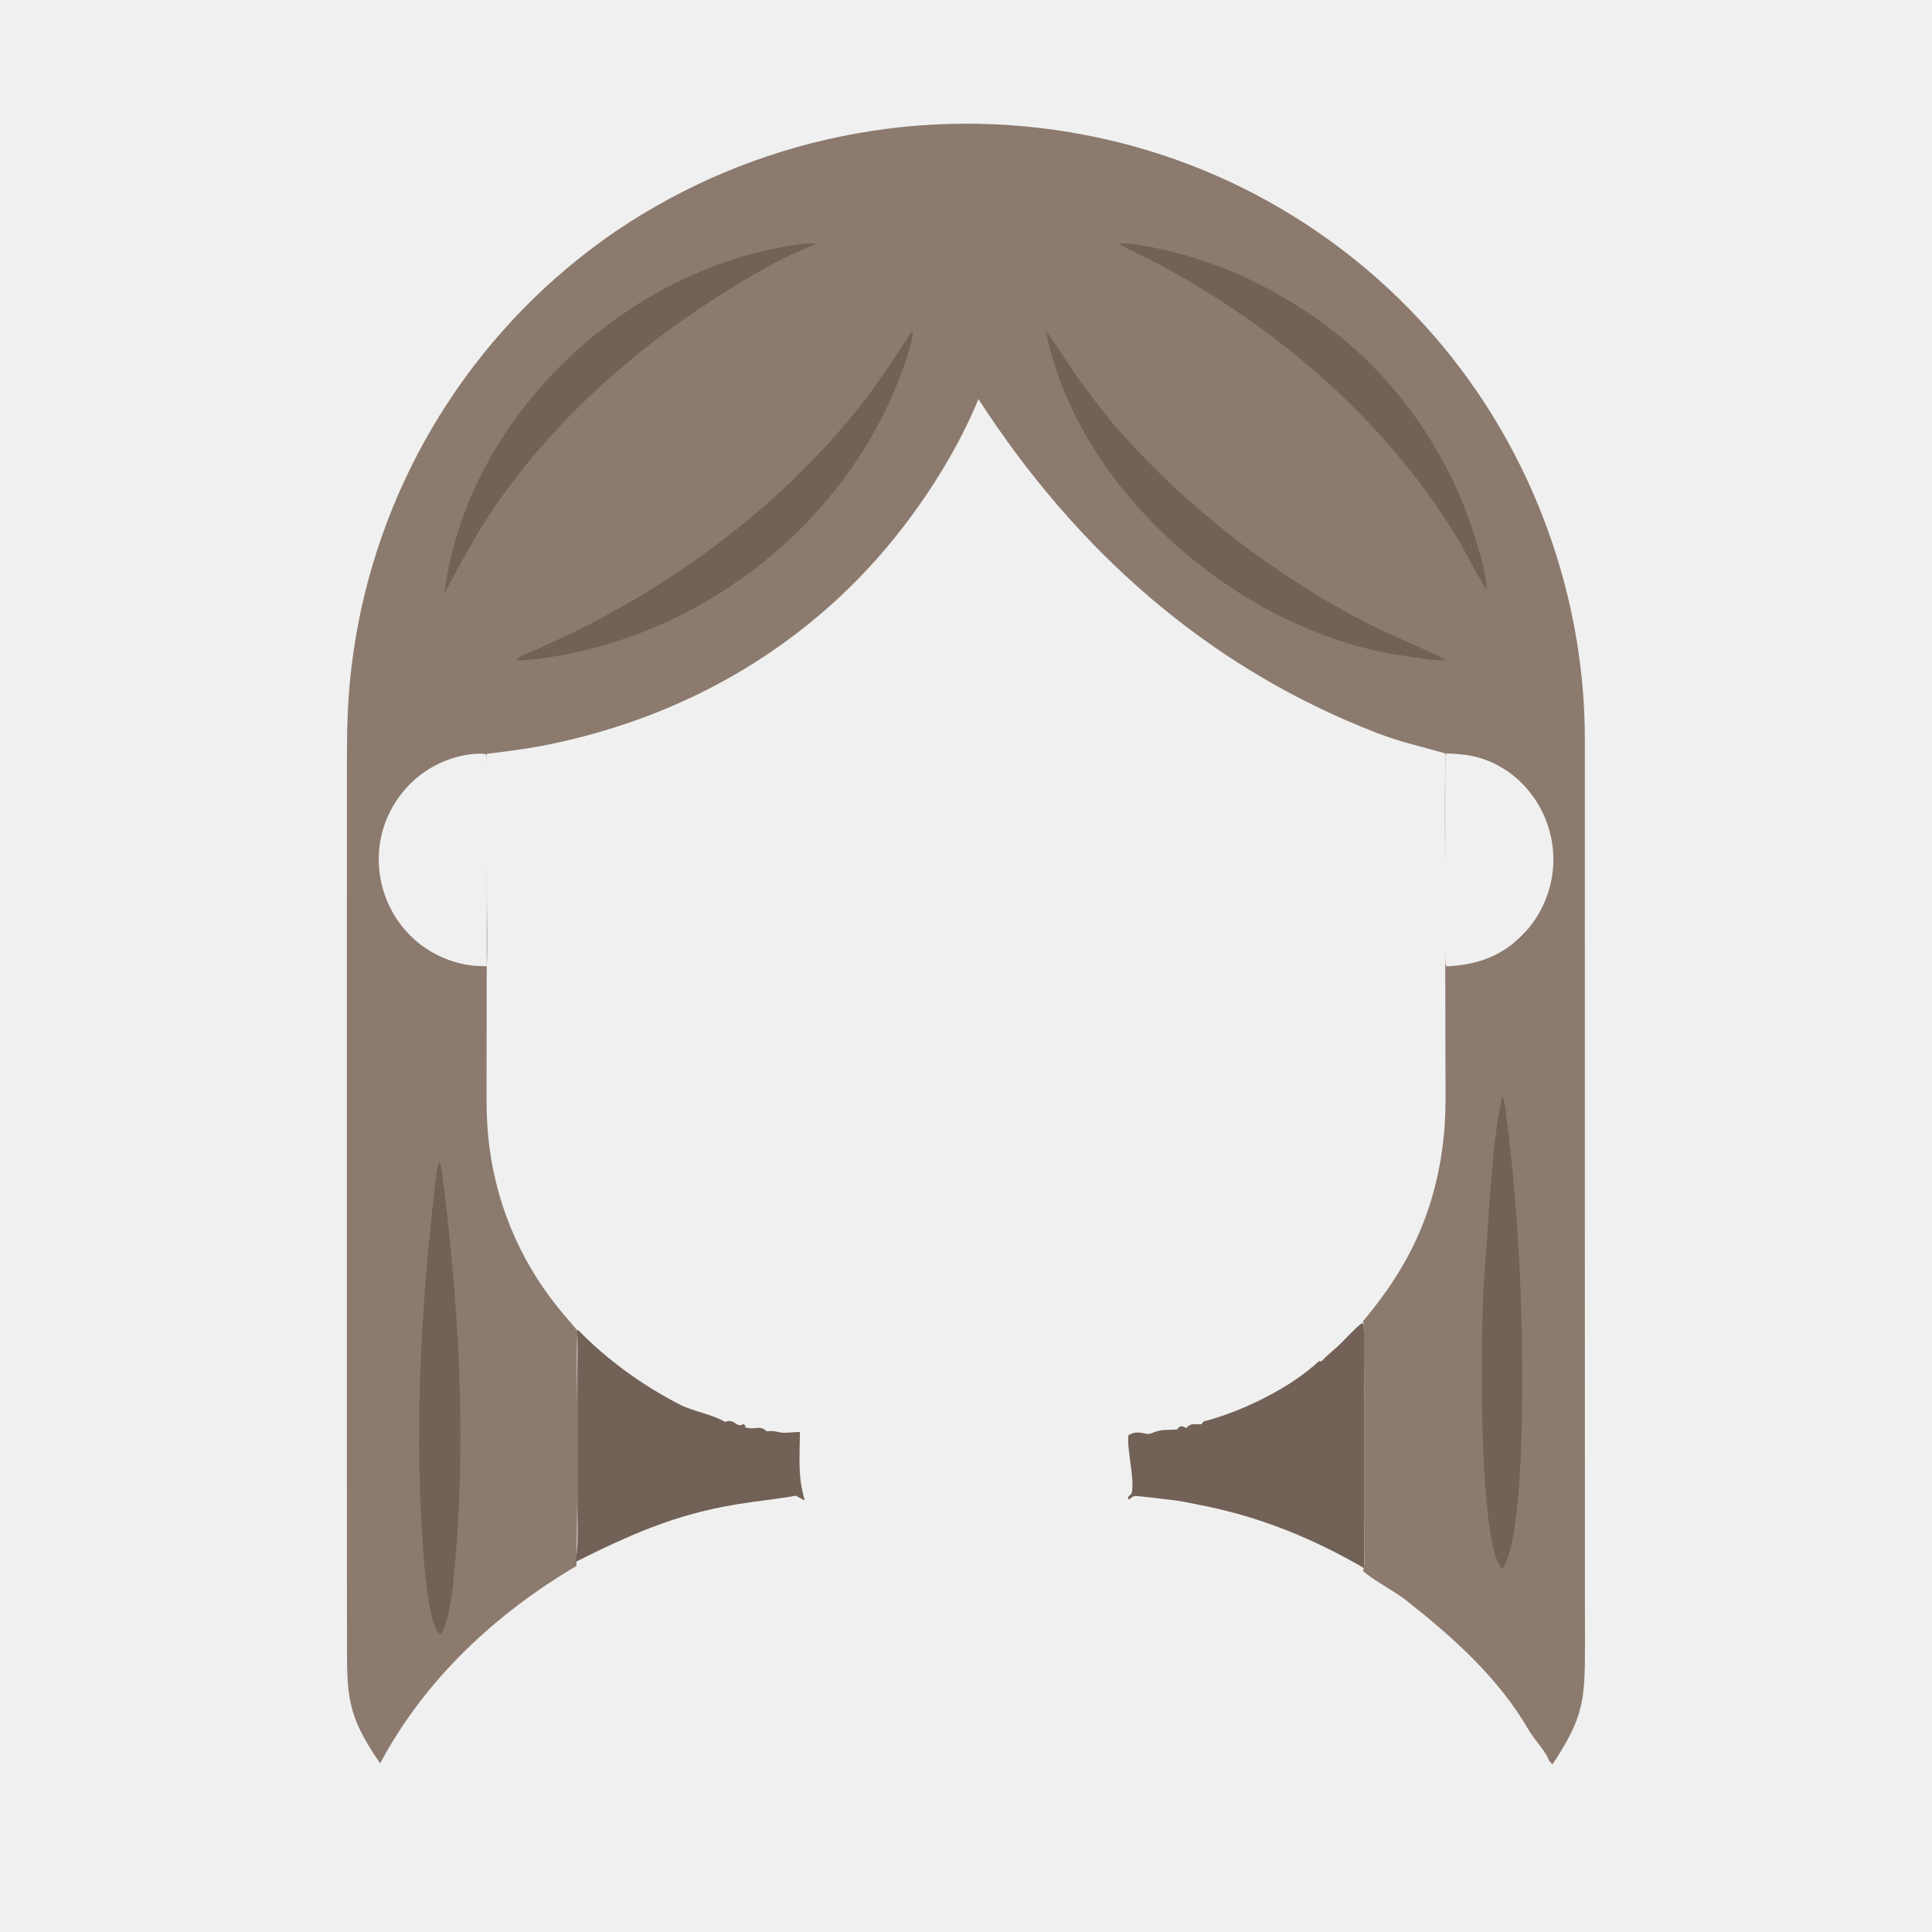
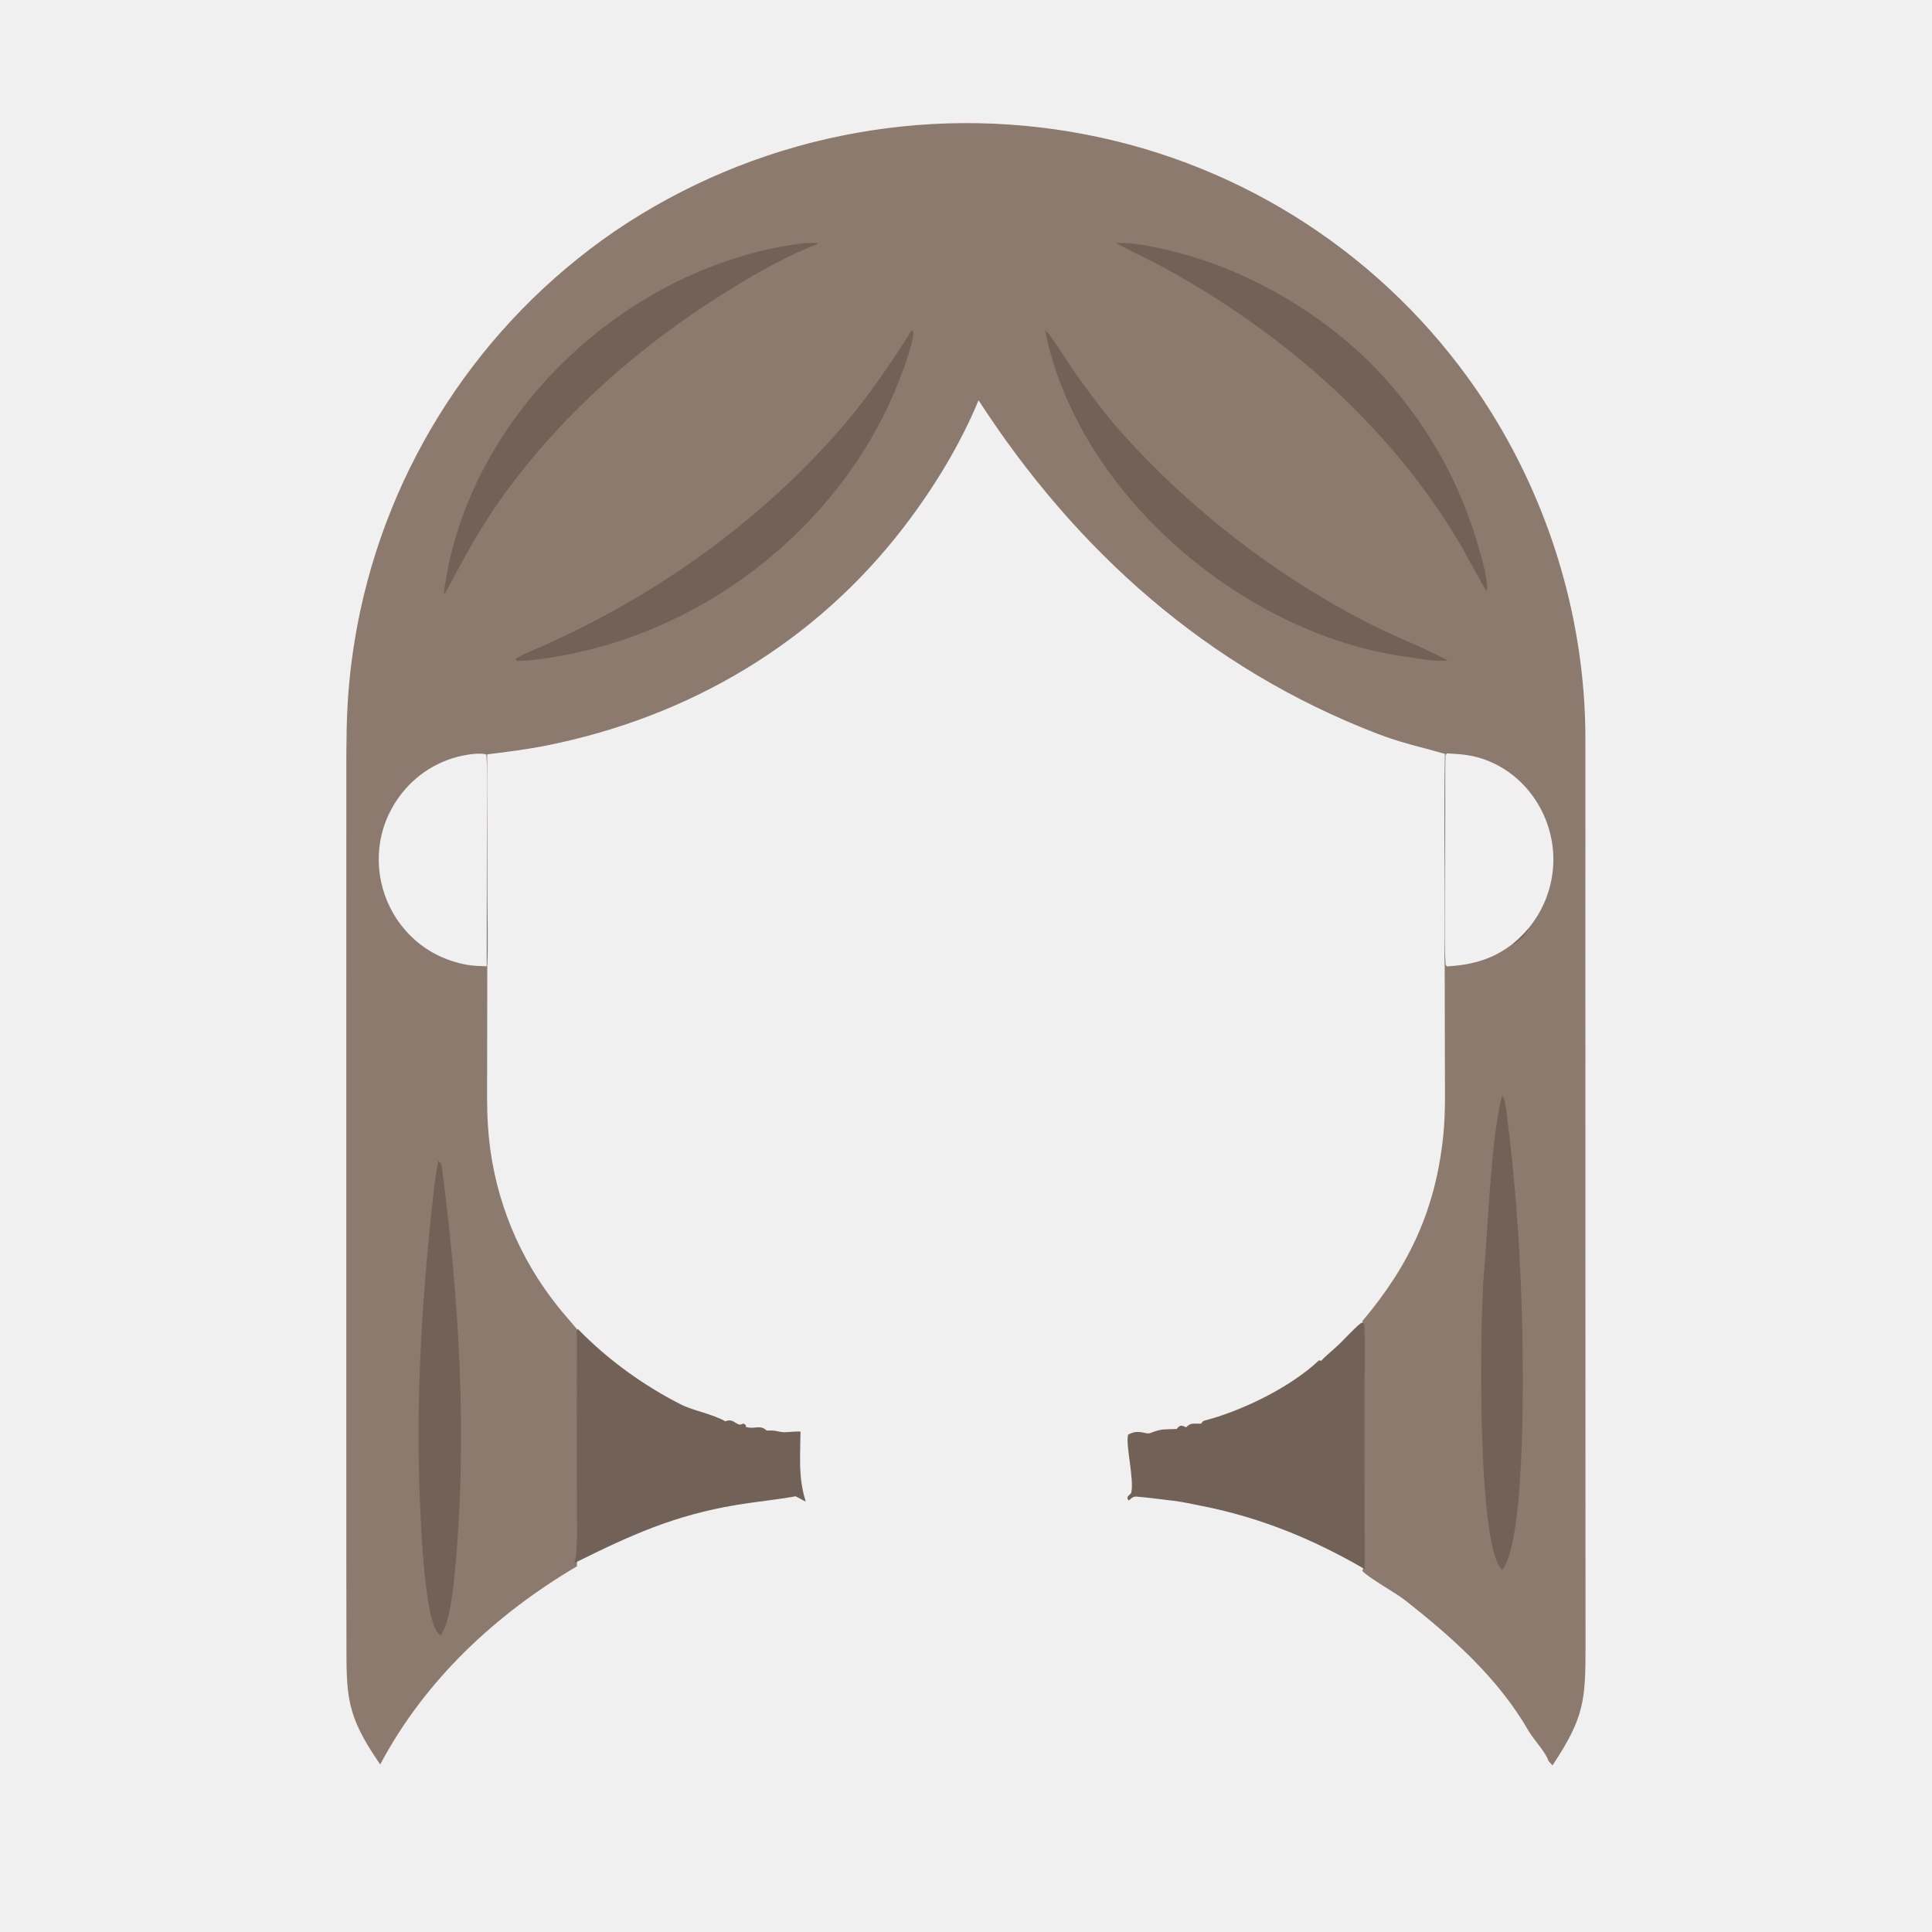
<svg xmlns="http://www.w3.org/2000/svg" version="1.1" viewBox="0 0 2048 2048" width="1024" height="1024">
  <defs>
    <mask id="facehole" maskUnits="userSpaceOnUse" x="0" y="0" width="2048" height="2048">
      <rect x="0" y="0" width="2048" height="2048" fill="white" />
      <path d="M 1533.68 798.613 C 1546.66 799.32 1557.8 799.941 1570.34 803.954 C 1618.2 819.269 1649.18 867.189 1646.49 917.096 C 1644.85 947.316 1631.33 975.662 1608.87 995.951 C 1586.91 1015.66 1562.54 1022.9 1533.67 1024.41 L 1532.38 1022.5 C 1531.22 1004.78 1531.9 981.123 1531.9 962.89 L 1531.99 854.537 C 1532.01 838.109 1531.91 817.251 1532.3 800.538 C 1532.76 799.896 1533.22 799.255 1533.68 798.613 z" fill="black" />
      <path d="M 515.884 1024.25 C 509.295 1024.06 502.266 1023.99 495.795 1022.87 C 407.909 1007.63 371.458 903.101 429.806 836.29 C 449.153 814.256 476.463 800.813 505.725 798.919 C 508.883 798.997 513.071 798.658 515.558 800.023 C 517.24 821.853 516.125 858.428 516.121 881.629 L 515.884 1024.25 z" fill="black" />
    </mask>
  </defs>
  <g mask="url(#facehole)">
-     <path transform="translate(0,0)" fill="rgb(140,122,110)" d="M 402.974 1869.23 C 366.918 1816.93 367.857 1797.91 367.838 1736.52 L 367.739 1658.57 L 367.707 1392.24 L 367.725 970.642 L 367.744 843.4 C 367.77 774.028 366.603 732.894 379.23 663.833 C 411.325 493.643 509.588 343.12 652.481 245.261 C 798.635 146.328 978.158 109.637 1151.41 143.289 C 1319.44 175.706 1467.97 272.924 1564.91 413.941 C 1638.6 521.403 1679.63 651.105 1679.98 781.567 C 1680.05 804.629 1680 827.695 1679.99 850.758 L 1679.96 986.584 L 1680.04 1460.04 L 1680.09 1680.92 L 1680.14 1744.2 C 1680.15 1803.09 1678.66 1820.36 1645.63 1870.43 L 1641.96 1866.36 C 1639.93 1858.33 1625.85 1843.15 1621.02 1834.76 C 1588.62 1778.48 1540.11 1735.43 1489.67 1695.71 C 1479.52 1687.72 1452.06 1672.77 1444.77 1665.04 C 1446.61 1661.25 1446.16 1655.44 1446.14 1651.16 C 1445.7 1570.08 1446.23 1488.98 1445.87 1407.9 C 1445.85 1404.75 1445.82 1403.69 1444.72 1400.71 C 1494.92 1341.19 1522.65 1281.57 1530.57 1203.21 C 1533 1179.22 1532.25 1153.91 1532.25 1129.67 L 1532.03 1024.1 C 1531.72 1015.27 1531.86 1005.91 1531.96 997.025 C 1532.64 931.006 1530.8 864.631 1532.28 798.658 C 1506.71 791.318 1486.01 787.108 1460.43 777.272 C 1280.28 707.996 1140.78 583.343 1037.18 423.025 C 1017.54 470.926 989.059 517.369 957.697 558.25 C 863.848 680.581 731.303 758.964 580.736 789.389 C 558.489 793.885 538.395 796.319 515.832 799.125 L 516.059 946.469 C 516.053 969.563 517.097 1001.66 515.952 1024.07 L 515.772 1135.57 C 515.796 1154.2 515.368 1175.01 516.647 1193.42 C 520.771 1259.98 544.375 1323.86 584.524 1377.11 C 593.573 1389.32 602.575 1399.14 612.284 1410.66 C 610.69 1433.72 611.996 1472.49 612.039 1496.49 C 612.39 1550.99 612.041 1605.51 610.993 1660.01 C 524.96 1710.85 450.387 1780.31 402.974 1869.23 z" />
-     <path transform="translate(0,0)" fill="rgb(114,97,86)" d="M 1443.44 1402.64 L 1445.25 1403.19 C 1446.74 1407.49 1445.87 1461.82 1445.88 1470.21 L 1445.98 1662.24 C 1391.09 1630.49 1335.72 1607.87 1273.32 1595.61 C 1262.79 1593.54 1250.33 1590.71 1239.76 1589.8 C 1229.93 1588.72 1219.99 1587.19 1210.17 1586.35 C 1201.93 1585.64 1202.27 1584.97 1196.63 1589.71 L 1195.73 1588.52 L 1196.14 1586.49 C 1197.02 1585.68 1199.49 1583.6 1199.76 1582.42 C 1203.05 1568.01 1193.81 1532.84 1196.32 1521.21 C 1207.78 1514.97 1214.19 1521.76 1219.62 1519.64 C 1232.09 1514.79 1233.16 1516.09 1247.57 1515.38 C 1249.43 1513.25 1249.43 1512.83 1251.97 1511.81 C 1254.29 1512.17 1255.32 1512.66 1257.42 1513.72 C 1262.86 1508.31 1264.1 1510.02 1273.48 1509.74 C 1276.38 1506.21 1274.84 1507.09 1278.74 1506.03 C 1318.48 1495.26 1368.27 1470.97 1398.42 1442.62 L 1400.58 1443.25 C 1405.21 1438.49 1409.61 1434.57 1414.65 1430.22 C 1424.87 1421.4 1432.84 1411.15 1443.44 1402.64 z" />
-     <path transform="translate(0,0)" fill="rgb(114,97,86)" d="M 612.691 1409.76 C 643.733 1441.59 681.148 1468.77 721.362 1489.26 C 734.257 1495.82 755.571 1499.6 768.816 1507.31 C 778.602 1503 780.351 1514.21 788.047 1509.61 C 792.921 1512.38 787.529 1512.25 790.693 1513.22 C 800.13 1516.13 805.55 1510.18 812.552 1517.13 L 813.932 1517.07 C 821.733 1516.78 821.013 1517.38 828.13 1518.57 C 832.771 1519.34 841.438 1517.84 847.946 1518.05 C 847.798 1545.05 845.471 1564.72 853.116 1590.62 L 843.456 1585.5 C 823.65 1589.14 801.501 1591.24 780.801 1594.67 C 715.003 1605.55 668.504 1626.62 609.752 1655.83 C 613.386 1642.22 612.107 1612.79 612.094 1597.72 L 612.079 1520.3 L 612.075 1449.26 C 612.073 1438.2 612.545 1421.88 611.886 1411.3 L 612.691 1409.76 z" />
-     <path transform="translate(0,0)" fill="rgb(114,97,86)" d="M 966.795 350.873 C 970.592 355.242 956.59 392.638 954.049 399.332 C 896.084 552.052 752.541 667.319 592.087 695.021 C 578.861 697.304 561.371 700.115 548.096 699.968 C 547.447 699.455 547.774 699.83 547.44 698.627 C 551.612 695.911 556.604 693.538 561.127 691.615 C 688.716 637.342 806.373 554.874 896.536 449.113 C 922.694 418.429 945.067 384.736 966.795 350.873 z" />
-     <path transform="translate(0,0)" fill="rgb(114,97,86)" d="M 1108.73 351.567 C 1113.29 355.136 1136.63 392.603 1142.8 400.864 C 1157.84 420.995 1172.81 441.83 1189.81 460.618 C 1262.86 541.462 1349.7 608.676 1446.28 659.12 C 1474.87 674.159 1505.56 685.271 1531.79 699.2 L 1532.8 699.741 C 1518.06 700.483 1502.9 697.314 1488.33 695.252 C 1318.2 671.175 1143.57 523.535 1108.73 351.567 z" />
-     <path transform="translate(0,0)" fill="rgb(114,97,86)" d="M 1185.14 258.182 C 1198.9 257.4 1220.96 261.866 1234.48 264.912 C 1311.53 282.27 1386.94 323.59 1444.4 377.603 C 1501.51 431.922 1543.27 500.348 1565.48 575.972 C 1570.09 591.58 1575.48 609.029 1575.96 625.339 C 1574.02 623.936 1552.76 583.921 1549.02 577.578 C 1475.02 452.07 1361.91 353.254 1234.96 283.622 C 1218.54 274.614 1201.51 267.094 1185.14 258.182 z" />
-     <path transform="translate(0,0)" fill="rgb(114,97,86)" d="M 852.032 258.38 C 856.022 258.048 862.248 258.198 866.42 258.164 C 836.604 269.093 801.467 289.192 774.181 305.971 C 678.614 364.736 591.193 441.353 526.843 533.708 C 508.276 560.356 493.367 587.61 478.103 615.927 L 471.09 628.654 C 495.192 440.363 665.379 281.339 852.032 258.38 z" />
-     <path transform="translate(0,0)" fill="rgb(114,97,86)" d="M 465.026 1231.76 C 467.044 1233.9 467.524 1235.17 467.91 1238.13 C 486.208 1378.33 494.985 1522.63 481.816 1663.67 C 480.113 1681.91 476.739 1718.27 467.043 1732.61 C 451.062 1724.76 447.109 1620.62 446.095 1599.59 C 440.738 1488.5 447.741 1375.71 460.096 1265.2 C 461.289 1254.53 462.802 1241.92 465.026 1231.76 z" />
-     <path transform="translate(0,0)" fill="rgb(114,97,86)" d="M 1592.46 1162.7 C 1594.58 1164.71 1595.84 1175.07 1596.29 1178.38 C 1604.68 1243.97 1609.96 1309.91 1612.1 1375.99 C 1614.18 1427.32 1618.26 1629.38 1592.33 1663.36 C 1565.81 1636.08 1569.47 1397.45 1573.66 1349.32 C 1577.82 1301.54 1581.04 1209.02 1592.46 1162.7 z" />
-     <path transform="translate(0,0)" fill="rgb(114,97,86)" d="M 1619.44 984.111 L 1619.45 985.283 C 1615.03 992.17 1611.26 995.281 1604.98 1000.06 L 1604.88 999.665 C 1605.89 996.548 1616.34 987.134 1619.44 984.111 z" />
+     <path transform="translate(0,0)" fill="rgb(140,122,110)" d="M 402.974 1869.23 C 366.918 1816.93 367.857 1797.91 367.838 1736.52 L 367.739 1658.57 L 367.707 1392.24 L 367.725 970.642 L 367.744 843.4 C 367.77 774.028 366.603 732.894 379.23 663.833 C 411.325 493.643 509.588 343.12 652.481 245.261 C 798.635 146.328 978.158 109.637 1151.41 143.289 C 1319.44 175.706 1467.97 272.924 1564.91 413.941 C 1638.6 521.403 1679.63 651.105 1679.98 781.567 C 1680.05 804.629 1680 827.695 1679.99 850.758 L 1679.96 986.584 L 1680.04 1460.04 L 1680.09 1680.92 L 1680.14 1744.2 C 1680.15 1803.09 1678.66 1820.36 1645.63 1870.43 L 1641.96 1866.36 C 1639.93 1858.33 1625.85 1843.15 1621.02 1834.76 C 1588.62 1778.48 1540.11 1735.43 1489.67 1695.71 C 1479.52 1687.72 1452.06 1672.77 1444.77 1665.04 C 1446.61 1661.25 1446.16 1655.44 1446.14 1651.16 C 1445.7 1570.08 1446.23 1488.98 1445.87 1407.9 C 1445.85 1404.75 1445.82 1403.69 1444.72 1400.71 C 1494.92 1341.19 1522.65 1281.57 1530.57 1203.21 C 1533 1179.22 1532.25 1153.91 1532.25 1129.67 L 1532.03 1024.1 C 1531.72 1015.27 1531.86 1005.91 1531.96 997.025 C 1532.64 931.006 1530.8 864.631 1532.28 798.658 C 1506.71 791.318 1486.01 787.108 1460.43 777.272 C 1280.28 707.996 1140.78 583.343 1037.18 423.025 C 1017.54 470.926 989.059 517.369 957.697 558.25 C 863.848 680.581 731.303 758.964 580.736 789.389 C 558.489 793.885 538.395 796.319 515.832 799.125 L 516.059 946.469 C 516.053 969.563 517.097 1001.66 515.952 1024.07 L 515.772 1135.57 C 515.796 1154.2 515.368 1175.01 516.647 1193.42 C 520.771 1259.98 544.375 1323.86 584.524 1377.11 C 593.573 1389.32 602.575 1399.14 612.284 1410.66 C 610.69 1433.72 611.996 1472.49 612.039 1496.49 C 612.39 1550.99 612.041 1605.51 610.993 1660.01 C 524.96 1710.85 450.387 1780.31 402.974 1869.23 z" stroke="rgb(140,122,110)" stroke-width="1.2" />
+     <path transform="translate(0,0)" fill="rgb(114,97,86)" d="M 1443.44 1402.64 L 1445.25 1403.19 C 1446.74 1407.49 1445.87 1461.82 1445.88 1470.21 L 1445.98 1662.24 C 1391.09 1630.49 1335.72 1607.87 1273.32 1595.61 C 1262.79 1593.54 1250.33 1590.71 1239.76 1589.8 C 1229.93 1588.72 1219.99 1587.19 1210.17 1586.35 C 1201.93 1585.64 1202.27 1584.97 1196.63 1589.71 L 1195.73 1588.52 L 1196.14 1586.49 C 1197.02 1585.68 1199.49 1583.6 1199.76 1582.42 C 1203.05 1568.01 1193.81 1532.84 1196.32 1521.21 C 1207.78 1514.97 1214.19 1521.76 1219.62 1519.64 C 1232.09 1514.79 1233.16 1516.09 1247.57 1515.38 C 1249.43 1513.25 1249.43 1512.83 1251.97 1511.81 C 1254.29 1512.17 1255.32 1512.66 1257.42 1513.72 C 1262.86 1508.31 1264.1 1510.02 1273.48 1509.74 C 1276.38 1506.21 1274.84 1507.09 1278.74 1506.03 C 1318.48 1495.26 1368.27 1470.97 1398.42 1442.62 L 1400.58 1443.25 C 1405.21 1438.49 1409.61 1434.57 1414.65 1430.22 C 1424.87 1421.4 1432.84 1411.15 1443.44 1402.64 z" stroke="rgb(114,97,86)" stroke-width="1.2" />
+     <path transform="translate(0,0)" fill="rgb(114,97,86)" d="M 612.691 1409.76 C 643.733 1441.59 681.148 1468.77 721.362 1489.26 C 734.257 1495.82 755.571 1499.6 768.816 1507.31 C 778.602 1503 780.351 1514.21 788.047 1509.61 C 792.921 1512.38 787.529 1512.25 790.693 1513.22 C 800.13 1516.13 805.55 1510.18 812.552 1517.13 L 813.932 1517.07 C 821.733 1516.78 821.013 1517.38 828.13 1518.57 C 832.771 1519.34 841.438 1517.84 847.946 1518.05 C 847.798 1545.05 845.471 1564.72 853.116 1590.62 L 843.456 1585.5 C 823.65 1589.14 801.501 1591.24 780.801 1594.67 C 715.003 1605.55 668.504 1626.62 609.752 1655.83 C 613.386 1642.22 612.107 1612.79 612.094 1597.72 L 612.079 1520.3 L 612.075 1449.26 C 612.073 1438.2 612.545 1421.88 611.886 1411.3 L 612.691 1409.76 z" stroke="rgb(114,97,86)" stroke-width="1.2" />
+     <path transform="translate(0,0)" fill="rgb(114,97,86)" d="M 966.795 350.873 C 970.592 355.242 956.59 392.638 954.049 399.332 C 896.084 552.052 752.541 667.319 592.087 695.021 C 578.861 697.304 561.371 700.115 548.096 699.968 C 547.447 699.455 547.774 699.83 547.44 698.627 C 551.612 695.911 556.604 693.538 561.127 691.615 C 688.716 637.342 806.373 554.874 896.536 449.113 C 922.694 418.429 945.067 384.736 966.795 350.873 z" stroke="rgb(114,97,86)" stroke-width="1.2" />
+     <path transform="translate(0,0)" fill="rgb(114,97,86)" d="M 1108.73 351.567 C 1113.29 355.136 1136.63 392.603 1142.8 400.864 C 1157.84 420.995 1172.81 441.83 1189.81 460.618 C 1262.86 541.462 1349.7 608.676 1446.28 659.12 C 1474.87 674.159 1505.56 685.271 1531.79 699.2 L 1532.8 699.741 C 1518.06 700.483 1502.9 697.314 1488.33 695.252 C 1318.2 671.175 1143.57 523.535 1108.73 351.567 z" stroke="rgb(114,97,86)" stroke-width="1.2" />
+     <path transform="translate(0,0)" fill="rgb(114,97,86)" d="M 1185.14 258.182 C 1198.9 257.4 1220.96 261.866 1234.48 264.912 C 1311.53 282.27 1386.94 323.59 1444.4 377.603 C 1501.51 431.922 1543.27 500.348 1565.48 575.972 C 1570.09 591.58 1575.48 609.029 1575.96 625.339 C 1574.02 623.936 1552.76 583.921 1549.02 577.578 C 1475.02 452.07 1361.91 353.254 1234.96 283.622 C 1218.54 274.614 1201.51 267.094 1185.14 258.182 z" stroke="rgb(114,97,86)" stroke-width="1.2" />
+     <path transform="translate(0,0)" fill="rgb(114,97,86)" d="M 852.032 258.38 C 856.022 258.048 862.248 258.198 866.42 258.164 C 836.604 269.093 801.467 289.192 774.181 305.971 C 678.614 364.736 591.193 441.353 526.843 533.708 C 508.276 560.356 493.367 587.61 478.103 615.927 L 471.09 628.654 C 495.192 440.363 665.379 281.339 852.032 258.38 z" stroke="rgb(114,97,86)" stroke-width="1.2" />
+     <path transform="translate(0,0)" fill="rgb(114,97,86)" d="M 465.026 1231.76 C 467.044 1233.9 467.524 1235.17 467.91 1238.13 C 486.208 1378.33 494.985 1522.63 481.816 1663.67 C 480.113 1681.91 476.739 1718.27 467.043 1732.61 C 451.062 1724.76 447.109 1620.62 446.095 1599.59 C 440.738 1488.5 447.741 1375.71 460.096 1265.2 C 461.289 1254.53 462.802 1241.92 465.026 1231.76 z" stroke="rgb(114,97,86)" stroke-width="1.2" />
+     <path transform="translate(0,0)" fill="rgb(114,97,86)" d="M 1592.46 1162.7 C 1594.58 1164.71 1595.84 1175.07 1596.29 1178.38 C 1604.68 1243.97 1609.96 1309.91 1612.1 1375.99 C 1614.18 1427.32 1618.26 1629.38 1592.33 1663.36 C 1565.81 1636.08 1569.47 1397.45 1573.66 1349.32 C 1577.82 1301.54 1581.04 1209.02 1592.46 1162.7 z" stroke="rgb(114,97,86)" stroke-width="1.2" />
+     <path transform="translate(0,0)" fill="rgb(114,97,86)" d="M 1619.44 984.111 L 1619.45 985.283 C 1615.03 992.17 1611.26 995.281 1604.98 1000.06 L 1604.88 999.665 C 1605.89 996.548 1616.34 987.134 1619.44 984.111 z" stroke="rgb(114,97,86)" stroke-width="1.2" />
  </g>
</svg>
